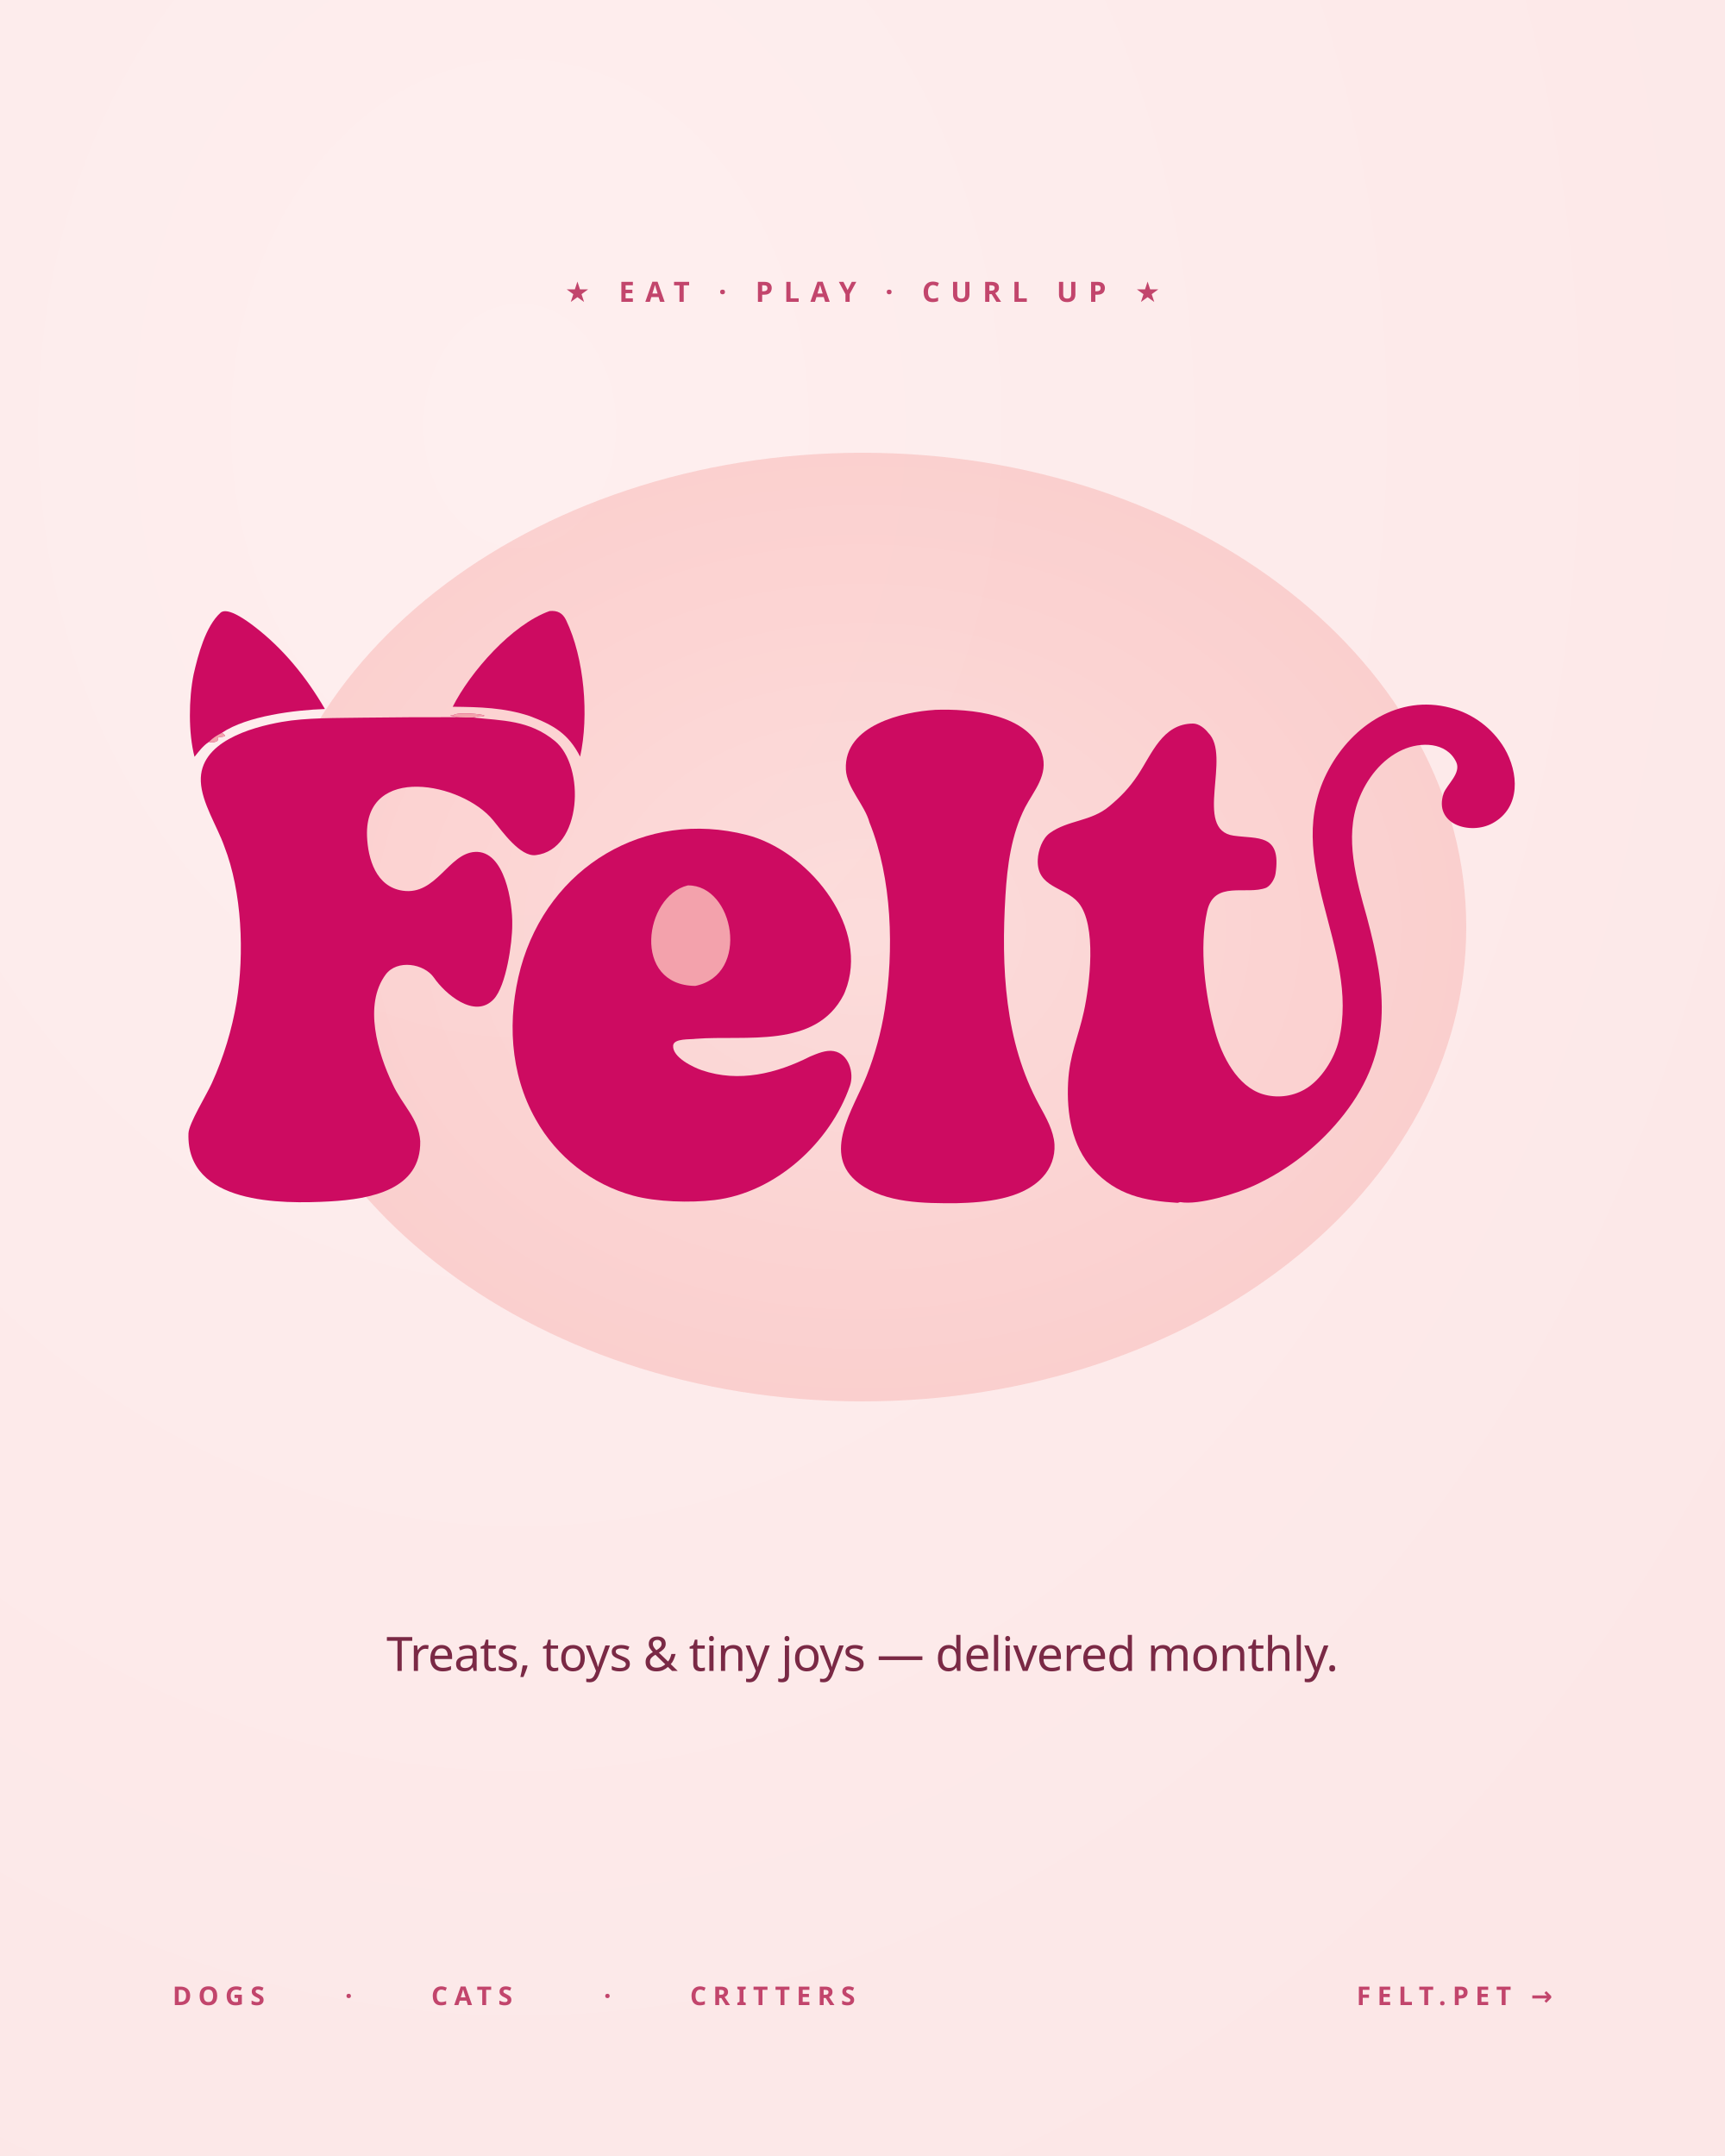
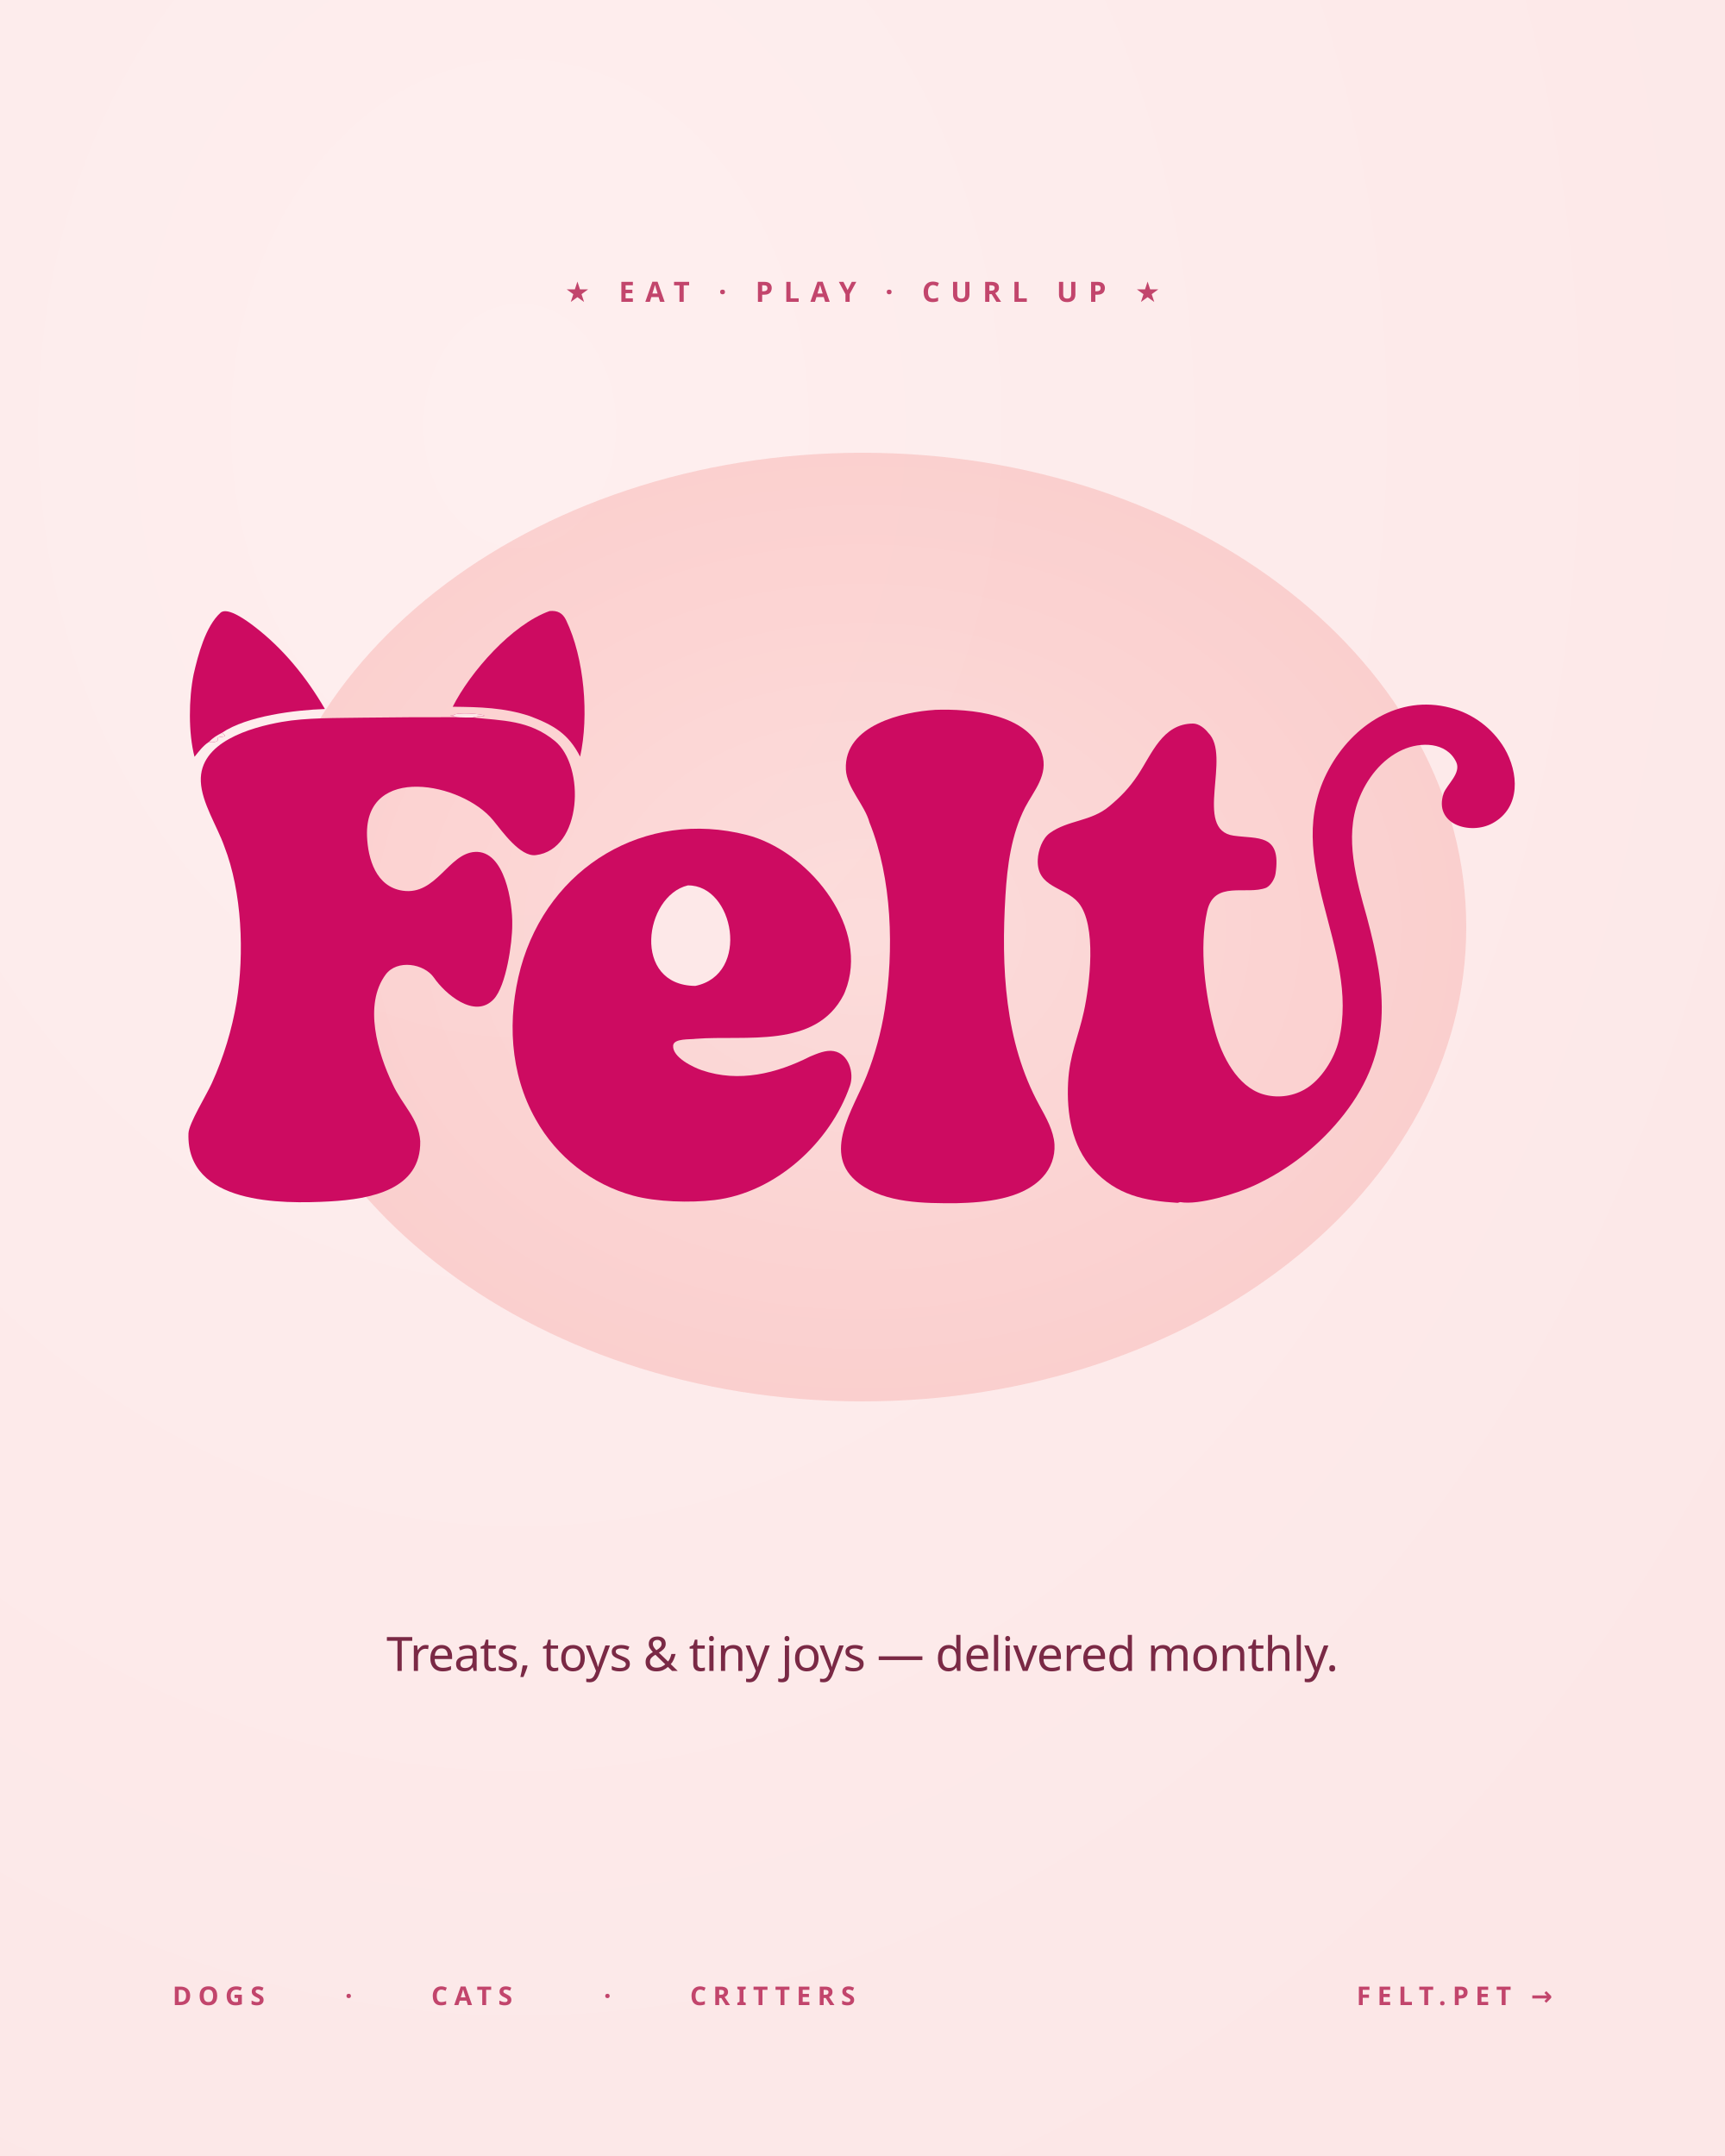
<svg xmlns="http://www.w3.org/2000/svg" viewBox="0 0 800 1000" preserveAspectRatio="xMidYMid slice" role="img" aria-label="Felt — concept brand vignette with official wordmark">
  <defs>
    <radialGradient id="ft-bg" cx="30%" cy="20%" r="90%">
      <stop offset="0%" stop-color="#FEEFEF" />
      <stop offset="100%" stop-color="#FCE7E7" />
    </radialGradient>
    <radialGradient id="ft-blob" cx="50%" cy="50%" r="50%">
      <stop offset="0%" stop-color="#FBD0CE" />
      <stop offset="100%" stop-color="#F8B8B6" />
    </radialGradient>
  </defs>
  <rect width="800" height="1000" fill="url(#ft-bg)" />
  <ellipse cx="400" cy="430" rx="280" ry="220" fill="url(#ft-blob)" opacity="0.55" />
  <g transform="translate(400,140)">
    <text text-anchor="middle" font-family="'Quicksand','Avenir','Trebuchet MS',sans-serif" font-size="13" letter-spacing="5" fill="#C2456C" font-weight="700">★  EAT · PLAY · CURL UP  ★</text>
  </g>
  <g transform="translate(-86.9,-32.9) scale(0.448)">
    <path d="M 666.669 815.942 C 662.575 814.52 663.493 815.087 660.136 814.455 L 660.212 814.257 C 661.231 813.867 662.319 814.41 663.343 813.966 C 666.164 810.338 694.8 812.631 695.384 814.41 C 694.995 815.17 692.428 814.751 692 814.73 C 689.094 814.589 686.283 815.655 683.482 816.267 C 713.926 819.691 741.677 818.67 768.379 840.589 C 800.105 866.632 796.821 953.089 748.537 958.773 C 732.597 960.649 714.279 934.753 704.495 922.722 C 672.661 883.575 571.32 863.662 573.905 939.044 C 574.835 962.685 583.243 991.637 610.957 995.61 C 645.621 1000.58 658.081 957.119 685.608 955.434 C 716.574 953.54 724.761 1008.48 724.253 1030.6 C 724.377 1049.4 717.989 1094.16 705.08 1107.92 C 685.272 1129.04 654.478 1102.04 643.295 1085.78 C 632.954 1070.74 604.893 1066.58 593.22 1082.41 C 570.042 1113.84 585.091 1163.78 600.346 1195.67 C 610.039 1217.18 627.557 1231.48 629.004 1254.9 C 629.918 1305.21 577.699 1314.91 535.447 1317.27 C 485.397 1320.06 386.646 1320.6 389.068 1246.9 C 389.412 1236.41 407.675 1207.4 413.392 1194.57 C 425.482 1167.81 434.068 1139.6 438.936 1110.64 C 447.014 1060.86 444.554 996.856 426.182 949.713 C 418.836 928.844 402.764 904.538 401.859 882.436 C 400.19 841.679 453.539 826.554 485.683 820.853 C 511.151 816.336 542.331 816.928 569.763 816.44 C 602.063 816.044 634.366 815.878 666.669 815.942 z" fill="rgb(205,11,97)" />
-     <path d="M 666.669 815.942 C 662.575 814.52 663.493 815.087 660.136 814.455 L 660.212 814.257 C 661.231 813.867 662.319 814.41 663.343 813.966 C 666.164 810.338 694.8 812.631 695.384 814.41 C 694.995 815.17 692.428 814.751 692 814.73 C 689.094 814.589 686.283 815.655 683.482 816.267 C 680.321 816.399 669.712 816.255 666.669 815.942 z" fill="rgb(243,162,172)" />
+     <path d="M 666.669 815.942 C 662.575 814.52 663.493 815.087 660.136 814.455 L 660.212 814.257 C 661.231 813.867 662.319 814.41 663.343 813.966 C 666.164 810.338 694.8 812.631 695.384 814.41 C 694.995 815.17 692.428 814.751 692 814.73 C 689.094 814.589 686.283 815.655 683.482 816.267 C 680.321 816.399 669.712 816.255 666.669 815.942 z" fill="#FDE8E8" />
    <path d="M 1413.06 1318.77 C 1378.82 1316.69 1349.83 1310.86 1325.29 1283.83 C 1303.26 1259.55 1298.09 1225.98 1299.65 1194.34 C 1301.08 1165.45 1310.25 1147 1315.98 1120.83 C 1321.93 1093.67 1329.87 1031.1 1310.15 1007.77 C 1296.36 991.438 1266.91 992.697 1268.27 963.414 C 1268.71 953.836 1272.92 941.549 1280.76 935.906 C 1299.9 922.197 1323.44 924.09 1342.29 908.222 C 1354.22 898.183 1362.6 889.711 1371.72 876.089 C 1386.4 854.15 1397.24 822.715 1428.97 822.536 C 1434.98 822.502 1441.37 827.68 1444.59 831.957 C 1469.36 855.819 1428.86 932.536 1470.99 938.611 C 1495.95 942.213 1520.74 936.181 1514.39 978.038 C 1513.62 983.14 1509.75 989.943 1504.88 992.499 C 1484.3 1000.56 1450.94 984.297 1443.65 1016.64 C 1435.11 1054.54 1441.56 1104.29 1451.97 1141.78 C 1458.92 1166.8 1474.69 1198.13 1501.08 1206.23 C 1515.49 1210.57 1531.04 1208.88 1544.19 1201.55 C 1561.4 1192.09 1575.56 1169.18 1579.96 1150.47 C 1602.69 1053.89 1518.48 964.085 1569.64 869.713 C 1594.34 824.142 1642.29 792.383 1695.1 806.153 C 1718.67 812.187 1738.91 827.288 1751.39 848.168 C 1766.01 873.129 1768.78 909.304 1739.27 925.632 C 1716.03 938.493 1677.49 926.876 1688.46 894.643 C 1692.1 885.289 1706.96 873.708 1701.35 862.196 C 1691.24 841.459 1664.63 841.34 1645.97 849.68 C 1624.2 859.411 1608.41 880.022 1600.18 902.051 C 1585.65 940.92 1598.08 984.445 1608.88 1022.62 C 1629.2 1098.46 1636.76 1160.89 1585.52 1226.84 C 1560.78 1258.55 1528.85 1283.9 1492.36 1300.81 C 1474.53 1309.12 1434.93 1321.45 1415.7 1317.99 L 1413.06 1318.77 z" fill="rgb(205,11,97)" />
    <path d="M 1067.27 1103.46 C 1038.3 1159.71 965.986 1144.89 914.243 1148.93 C 908.729 1149.8 891.345 1148.25 890.802 1155.98 C 889.953 1168.09 911.464 1178.39 920.601 1181.5 C 958.765 1194.5 997.805 1184.91 1032.6 1167.26 C 1040 1164.22 1049.14 1160.19 1057.09 1161.68 C 1072.58 1164.39 1078.43 1184.3 1073.85 1197.53 C 1053.46 1256.46 996.659 1308.4 933.625 1315.87 C 908.516 1318.84 873.634 1317.88 849.545 1311.34 C 806.665 1299.65 770.286 1271.21 748.588 1232.42 C 721.513 1184.6 718.919 1127.51 733.072 1075.15 C 761.993 970.8 861.592 910.885 967.003 937.857 C 1028.9 953.693 1091.36 1028.57 1071.05 1093.68 C 1070.04 1096.48 1068.57 1100.99 1067.27 1103.46 z" fill="rgb(205,11,97)" />
-     <path d="M 905.959 990.111 C 953.914 989.424 971.219 1082.43 913.739 1094.17 C 847.744 1093.58 860.709 1001.06 905.959 990.111 z" fill="rgb(243,162,172)" />
+     <path d="M 905.959 990.111 C 953.914 989.424 971.219 1082.43 913.739 1094.17 C 847.744 1093.58 860.709 1001.06 905.959 990.111 z" fill="#FDE8E8" />
    <path d="M 1161.28 808.425 C 1161.44 808.403 1161.61 808.38 1161.77 808.358 C 1198.01 807.006 1259.49 812.236 1272.63 853.731 C 1279.58 875.686 1264.24 891.992 1255.18 909.305 C 1240.91 937.341 1236.66 969.735 1234.79 1000.84 C 1230.38 1074.31 1233.75 1151.82 1269.93 1217.81 C 1276.76 1230.26 1284.63 1243.94 1285.57 1258.27 C 1286.28 1270.8 1281.83 1283.08 1273.26 1292.25 C 1252.08 1315.34 1213.08 1318.4 1183.87 1319.15 C 1150.91 1319.28 1110.67 1319.23 1083.24 1298.63 C 1043.4 1268.71 1077.61 1221.61 1091.17 1187.04 C 1099.83 1165.07 1106.08 1142.23 1109.82 1118.92 C 1119.53 1057.32 1117.57 983.095 1094.06 924.985 C 1089.13 906.571 1070.54 889.215 1069.63 870.137 C 1067.42 823.678 1129.93 810.379 1161.28 808.425 z" fill="rgb(205,11,97)" />
    <path d="M 395.339 856.969 C 388.918 832.469 389.303 796.789 394.419 771.563 C 399.015 751.55 406.722 721.874 422.233 707.831 C 429.661 701.106 450.77 717.086 456.988 721.834 C 487.311 744.995 511.217 774.634 530.33 807.477 C 499.54 808.541 449.402 814.62 423.719 832.142 C 432.944 838.539 417.835 834.373 419.409 838.594 C 420.62 841.841 412.208 842.624 410.262 841.533 C 404.104 845.588 399.931 851.274 395.339 856.969 z" fill="rgb(205,11,97)" />
-     <path d="M 410.262 841.533 C 414.488 837.205 418.448 834.837 423.719 832.142 C 432.944 838.539 417.835 834.373 419.409 838.594 C 420.62 841.841 412.208 842.624 410.262 841.533 z" fill="rgb(243,162,172)" />
+     <path d="M 410.262 841.533 C 414.488 837.205 418.448 834.837 423.719 832.142 C 432.944 838.539 417.835 834.373 419.409 838.594 C 420.62 841.841 412.208 842.624 410.262 841.533 z" fill="#FDE8E8" />
    <path d="M 762.832 706.089 C 770.783 705.23 776.368 707.972 779.948 715.395 C 799.014 754.941 803.797 814.697 794.536 856.835 C 782.287 832.91 767.085 824.182 742.457 814.827 C 715.786 805.966 690.274 805.438 662.624 805.141 C 680.927 768.972 723.69 720.125 762.832 706.089 z" fill="rgb(205,11,97)" />
  </g>
  <text x="400" y="775" text-anchor="middle" font-family="'Quicksand','Avenir',sans-serif" font-size="22" font-weight="500" fill="#7A2945" letter-spacing="-0.3">Treats, toys &amp; tiny joys — delivered monthly.</text>
  <g font-family="'Quicksand','Avenir',sans-serif" font-size="12" font-weight="700" letter-spacing="3" fill="#C2456C">
    <text x="80" y="930">DOGS</text>
    <text x="160" y="930">·</text>
    <text x="200" y="930">CATS</text>
    <text x="280" y="930">·</text>
    <text x="320" y="930">CRITTERS</text>
    <text x="720" y="930" text-anchor="end">FELT.PET →</text>
  </g>
</svg>
